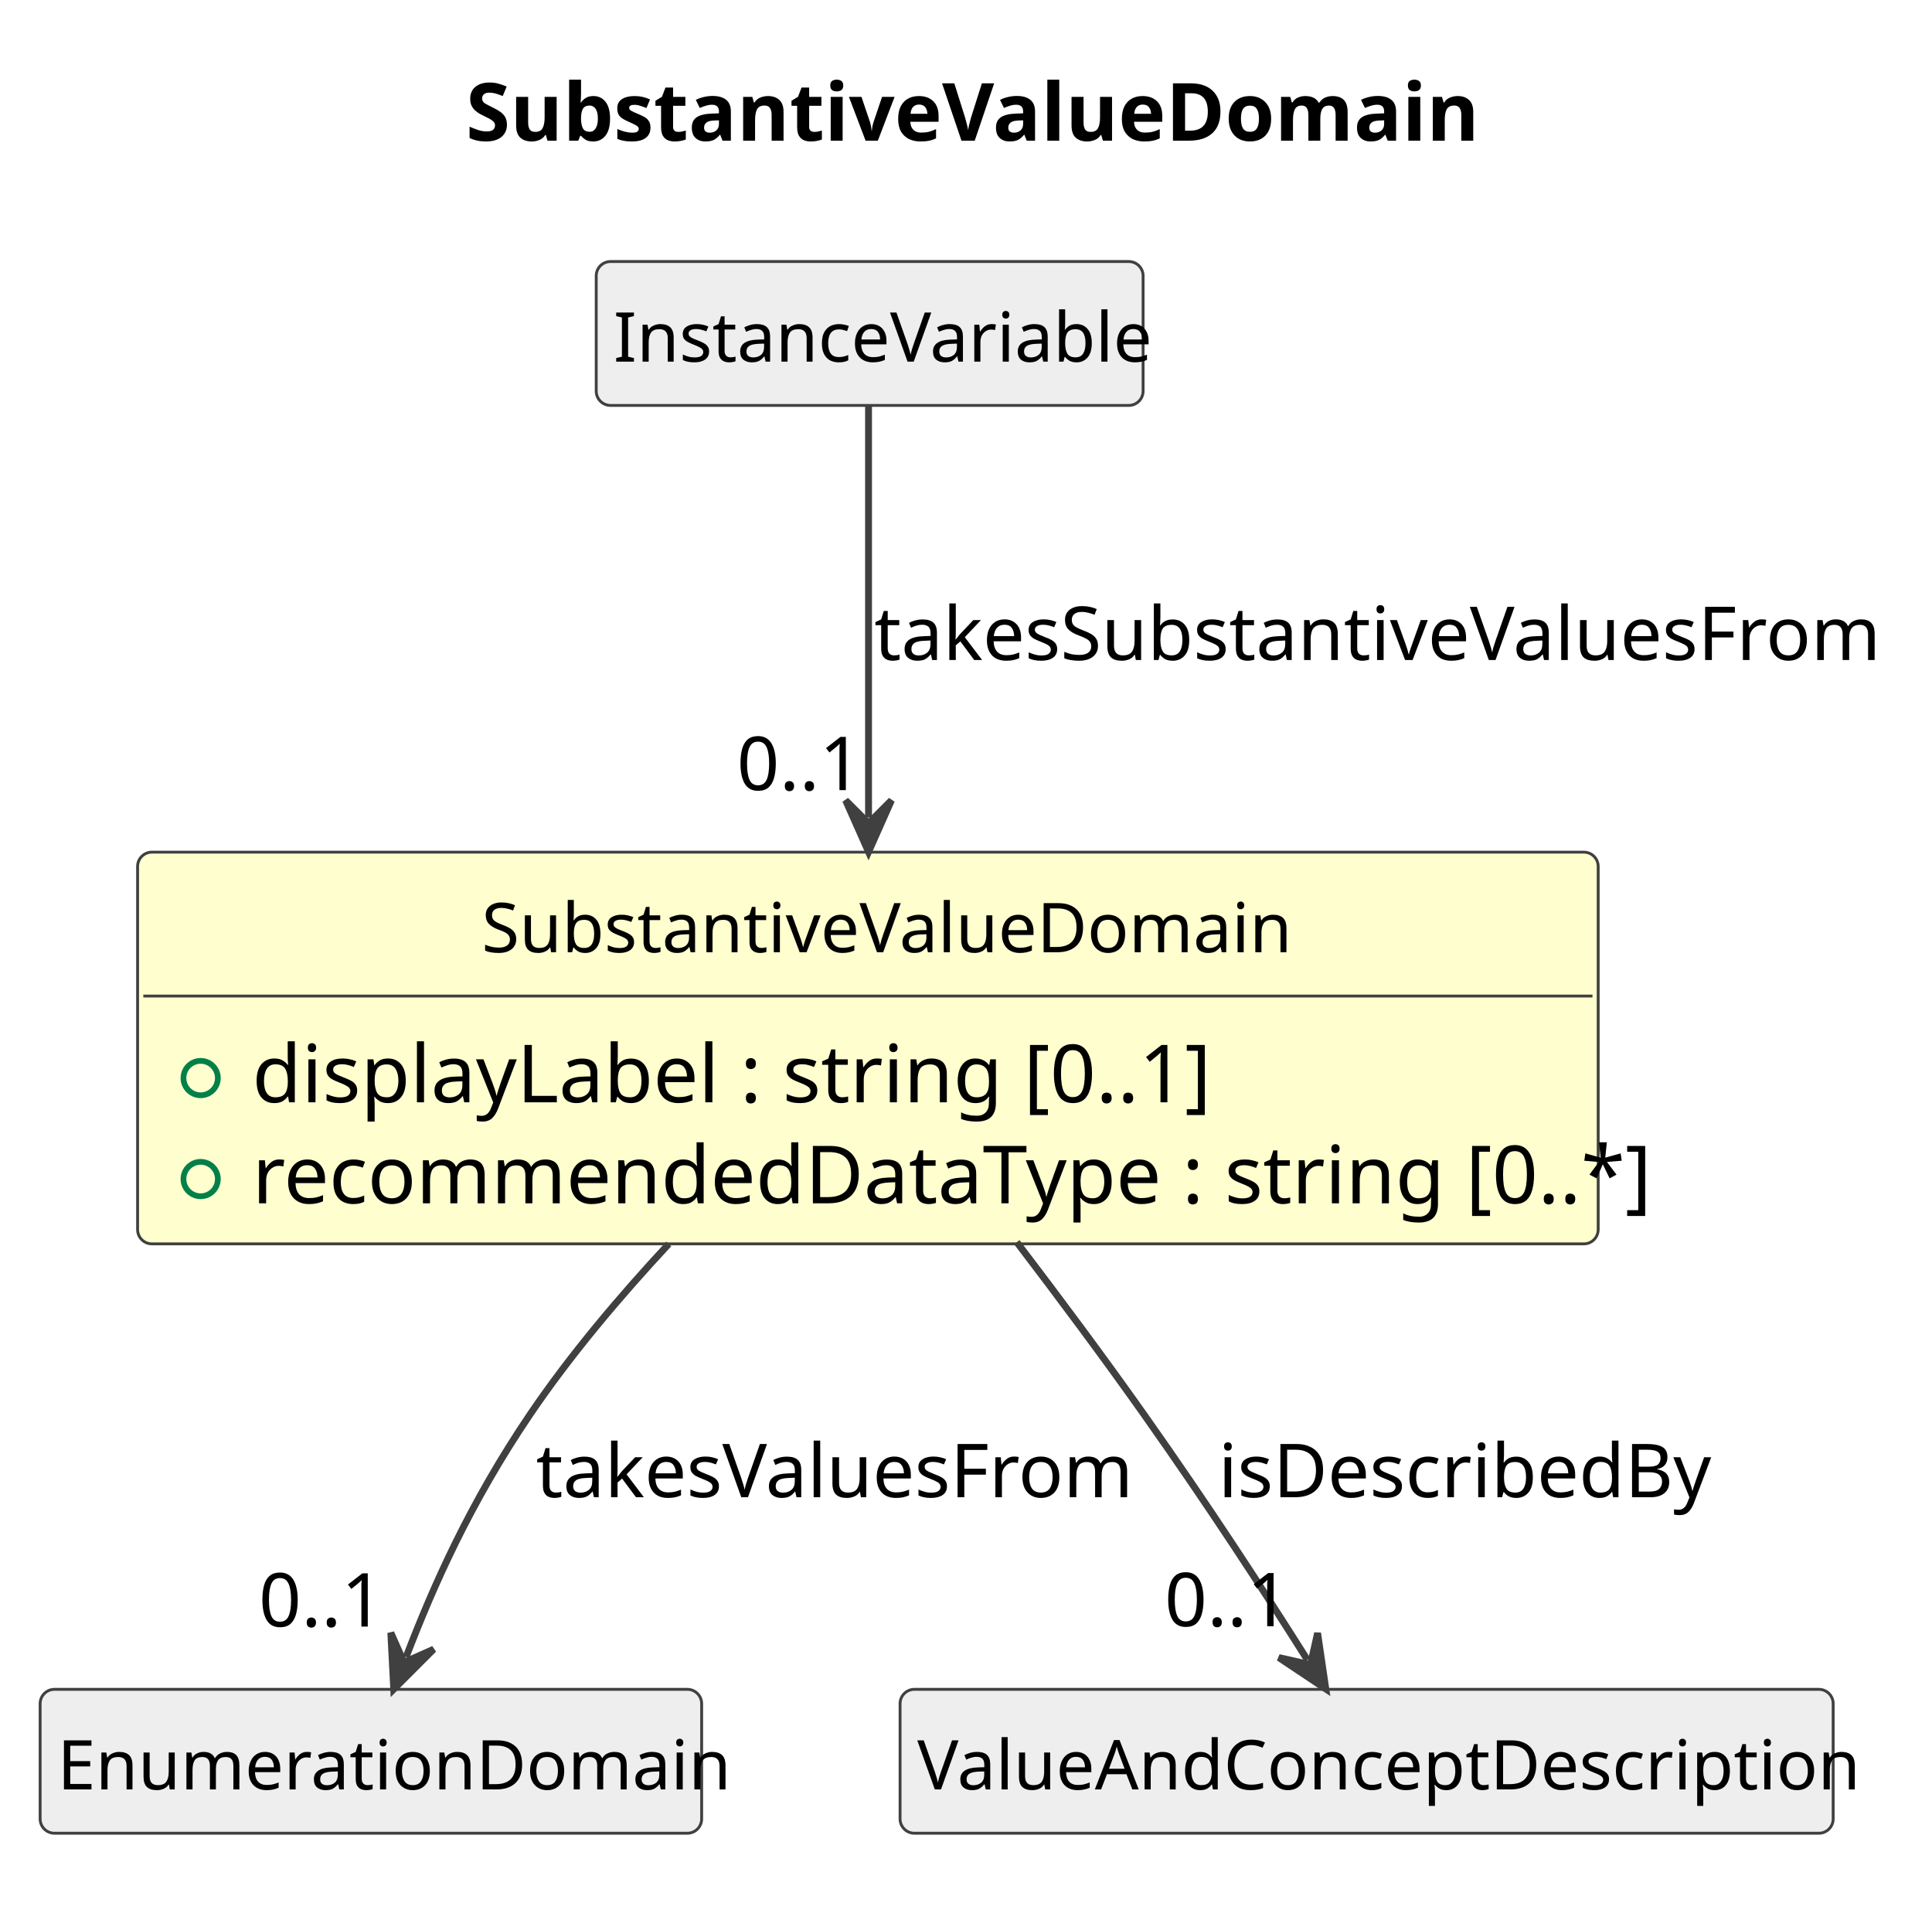
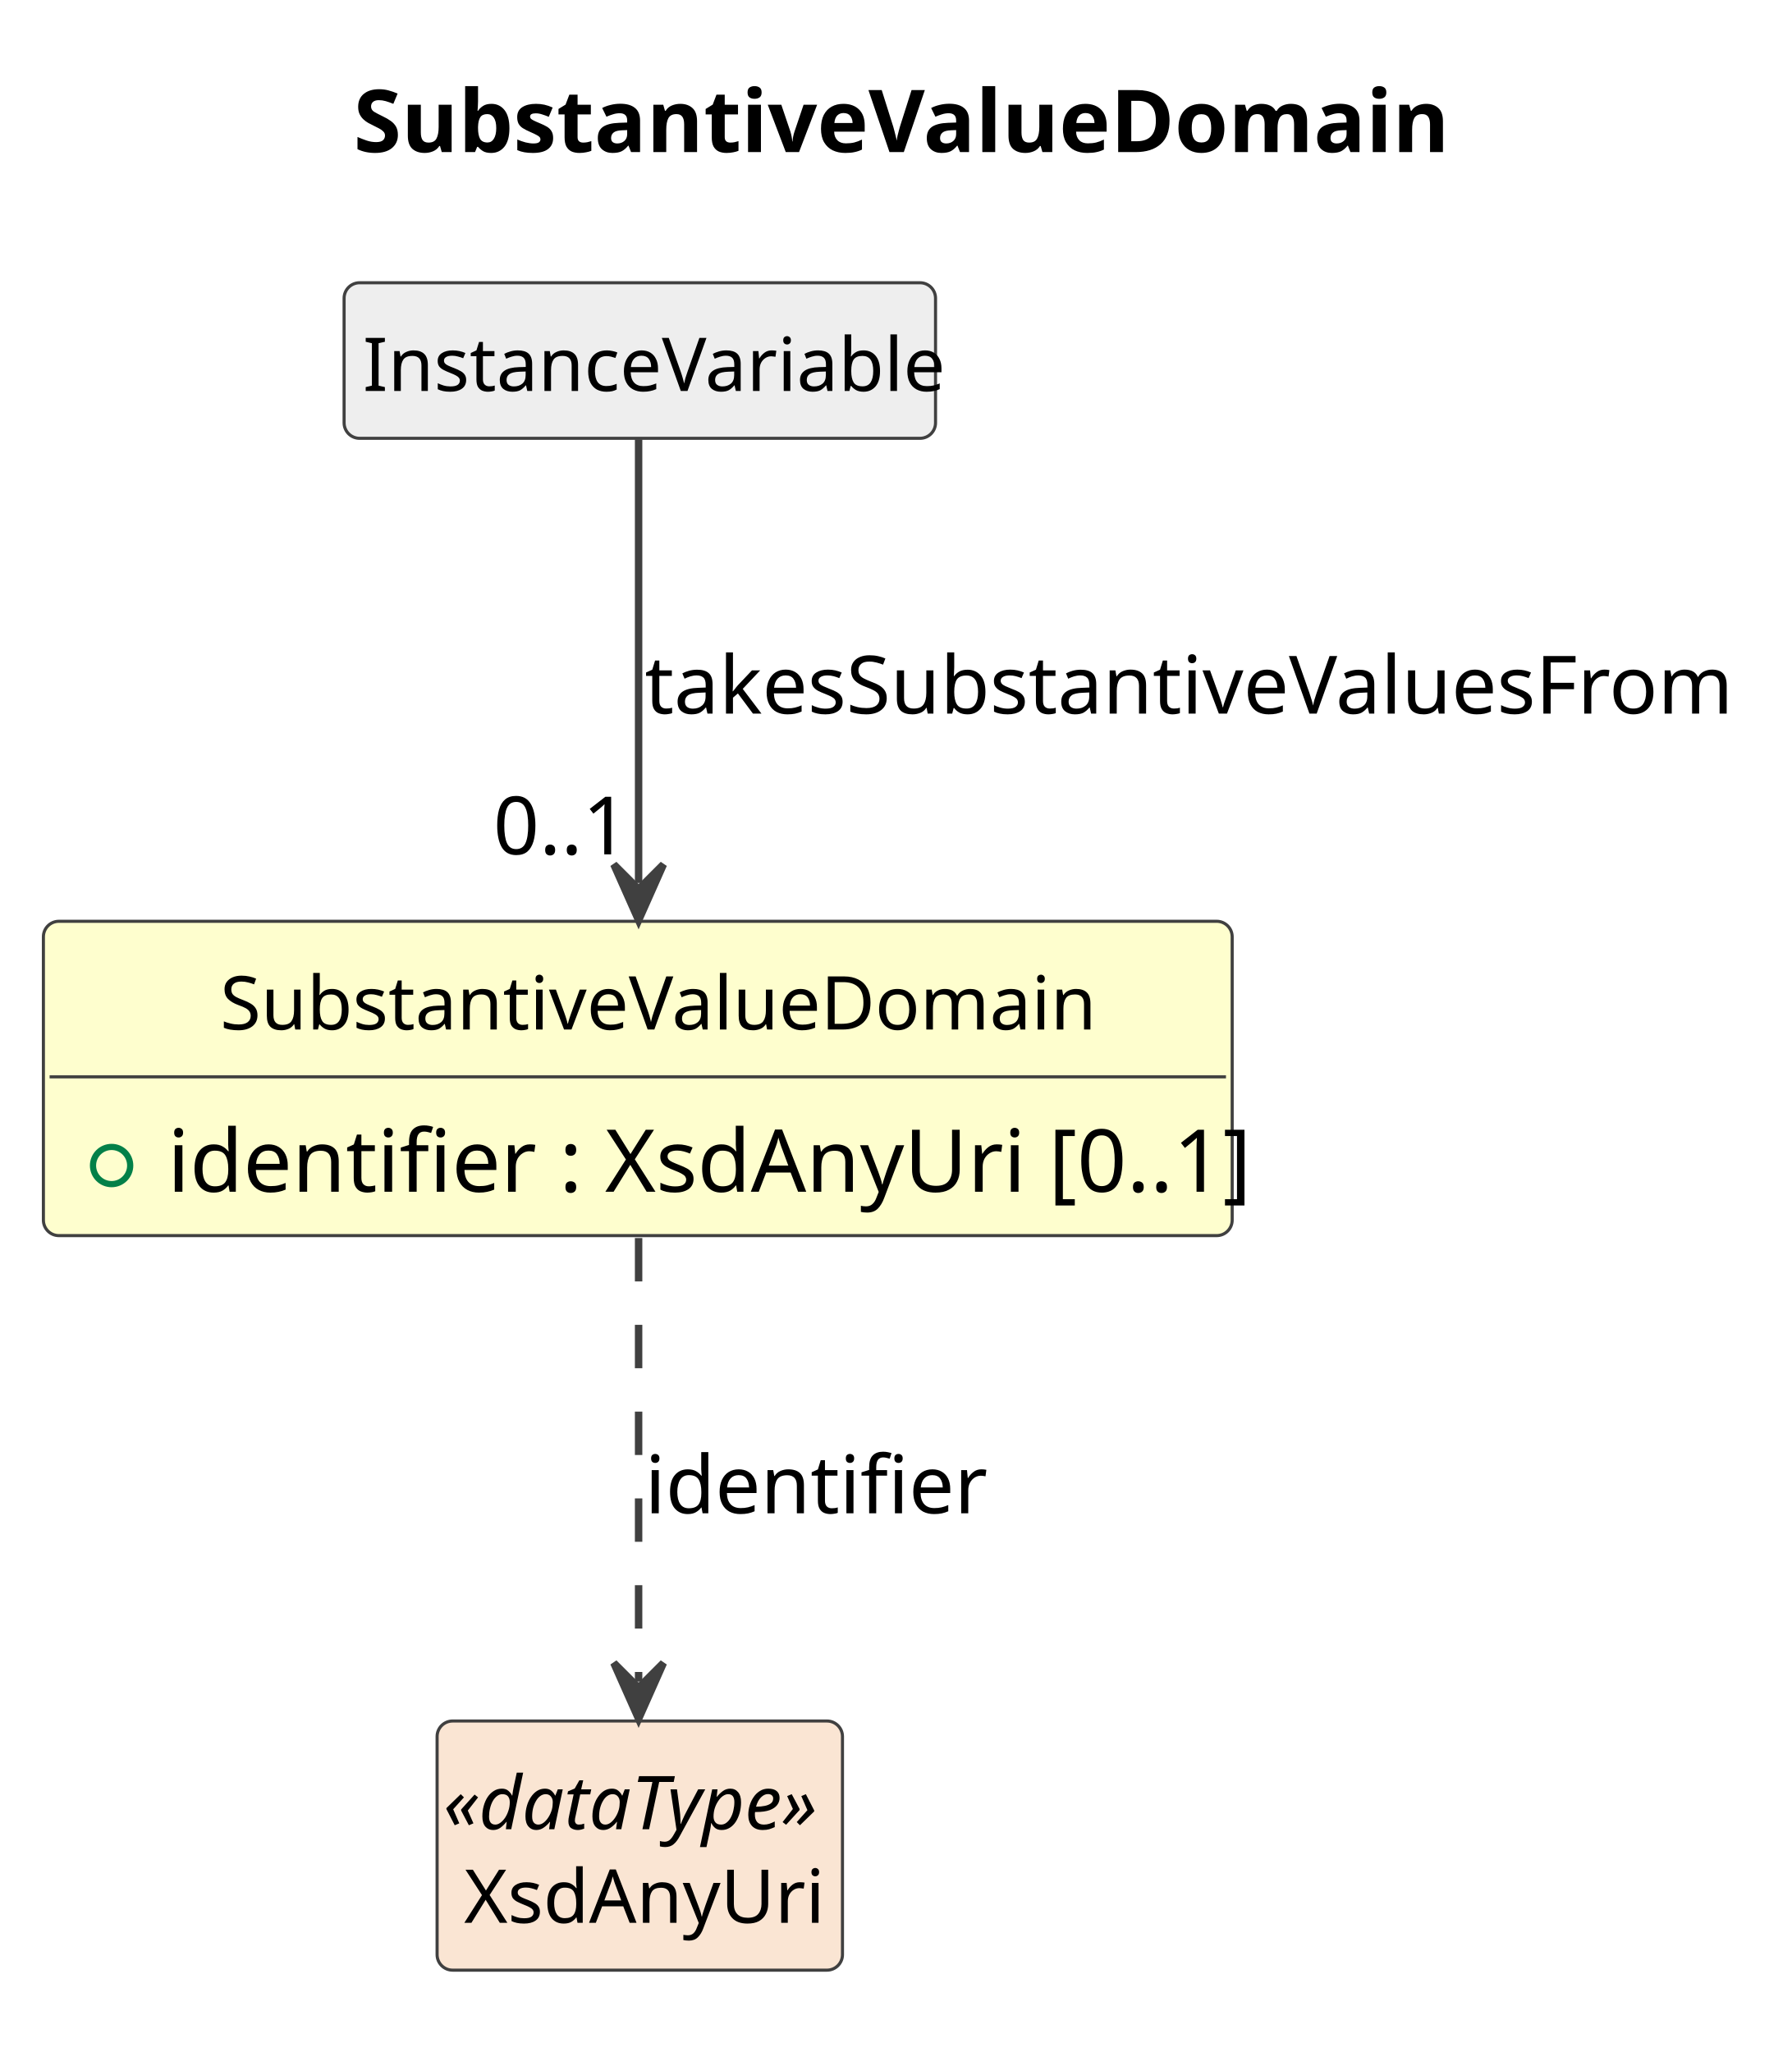
- <svg xmlns="http://www.w3.org/2000/svg" contentStyleType="text/css" data-diagram-type="CLASS" height="333px" preserveAspectRatio="none" style="width:337px;height:333px;background:#FFFFFF;" version="1.1" viewBox="0 0 337 333" width="337px" zoomAndPan="magnify">
+ <svg xmlns="http://www.w3.org/2000/svg" contentStyleType="text/css" data-diagram-type="CLASS" height="331px" preserveAspectRatio="none" style="width:289px;height:331px;background:#FFFFFF;" version="1.1" viewBox="0 0 289 331" width="289px" zoomAndPan="magnify">
  <defs />
  <g>
    <g class="title" data-source-line="1">
-       <text fill="#000000" font-family="sans-serif" font-size="14" font-weight="700" lengthAdjust="spacing" textLength="168.041" x="81.271" y="24.533">SubstantiveValueDomain</text>
+       <text fill="#000000" font-family="sans-serif" font-size="14" font-weight="700" lengthAdjust="spacing" textLength="168.041" x="57.021" y="24.533">SubstantiveValueDomain</text>
    </g>
    <g class="entity" data-qualified-name="SubstantiveValueDomain" data-source-line="12" id="ent0002">
-       <rect fill="#FEFECE" height="68.312" rx="2.5" ry="2.5" style="stroke:#404040;stroke-width:0.5;" width="254.772" x="24" y="148.609" />
-       <text fill="#000000" font-family="sans-serif" font-size="12" lengthAdjust="spacing" textLength="134.748" x="84.012" y="166.066">SubstantiveValueDomain</text>
-       <line style="stroke:#404040;stroke-width:0.5;" x1="25" x2="277.772" y1="173.703" y2="173.703" />
+       <rect fill="#FEFECE" height="50.703" rx="2.5" ry="2.5" style="stroke:#404040;stroke-width:0.5;" width="191.737" x="7" y="148.609" />
+       <text fill="#000000" font-family="sans-serif" font-size="12" lengthAdjust="spacing" textLength="134.748" x="35.495" y="166.066">SubstantiveValueDomain</text>
+       <line style="stroke:#404040;stroke-width:0.5;" x1="8" x2="197.737" y1="173.703" y2="173.703" />
      <g data-visibility-modifier="PUBLIC_FIELD">
-         <ellipse cx="35" cy="188.008" fill="none" rx="3" ry="3" style="stroke:#038048;stroke-width:1;" />
+         <ellipse cx="18" cy="188.008" fill="none" rx="3" ry="3" style="stroke:#038048;stroke-width:1;" />
      </g>
-       <text fill="#000000" font-family="sans-serif" font-size="14" lengthAdjust="spacing" textLength="158.758" x="44" y="192.236">displayLabel : string [0..1]</text>
-       <g data-visibility-modifier="PUBLIC_FIELD">
-         <ellipse cx="35" cy="205.617" fill="none" rx="3" ry="3" style="stroke:#038048;stroke-width:1;" />
-       </g>
-       <text fill="#000000" font-family="sans-serif" font-size="14" lengthAdjust="spacing" textLength="228.772" x="44" y="209.846">recommendedDataType : string [0..*]</text>
+       <text fill="#000000" font-family="sans-serif" font-size="14" lengthAdjust="spacing" textLength="165.737" x="27" y="192.236">identifier : XsdAnyUri [0..1]</text>
    </g>
-     <g class="entity" data-qualified-name="InstanceVariable" data-source-line="16" id="ent0003">
-       <rect fill="#EEEEEE" height="25.094" rx="2.5" ry="2.5" style="stroke:#404040;stroke-width:0.5;" width="95.391" x="104" y="45.609" />
-       <text fill="#000000" font-family="sans-serif" font-size="12" lengthAdjust="spacing" textLength="89.391" x="107" y="63.066">InstanceVariable</text>
+     <g class="entity" data-qualified-name="InstanceVariable" data-source-line="15" id="ent0003">
+       <rect fill="#EEEEEE" height="25.094" rx="2.5" ry="2.5" style="stroke:#404040;stroke-width:0.5;" width="95.391" x="55.5" y="45.609" />
+       <text fill="#000000" font-family="sans-serif" font-size="12" lengthAdjust="spacing" textLength="89.391" x="58.5" y="63.066">InstanceVariable</text>
    </g>
-     <g class="entity" data-qualified-name="EnumerationDomain" data-source-line="18" id="ent0005">
-       <rect fill="#EEEEEE" height="25.094" rx="2.5" ry="2.5" style="stroke:#404040;stroke-width:0.5;" width="115.389" x="7" y="294.609" />
-       <text fill="#000000" font-family="sans-serif" font-size="12" lengthAdjust="spacing" textLength="109.389" x="10" y="312.066">EnumerationDomain</text>
+     <g class="entity" data-qualified-name="XsdAnyUri" data-source-line="17" id="ent0005">
+       <rect fill="#FAE5D3" height="40.188" rx="2.5" ry="2.5" style="stroke:#404040;stroke-width:0.5;" width="65.381" x="70.5" y="277.609" />
+       <text fill="#000000" font-family="sans-serif" font-size="12" font-style="italic" lengthAdjust="spacing" textLength="63.381" x="71.5" y="295.066">«dataType»</text>
+       <text fill="#000000" font-family="sans-serif" font-size="12" lengthAdjust="spacing" textLength="56.684" x="74.849" y="310.16">XsdAnyUri</text>
    </g>
-     <g class="entity" data-qualified-name="ValueAndConceptDescription" data-source-line="20" id="ent0007">
-       <rect fill="#EEEEEE" height="25.094" rx="2.5" ry="2.5" style="stroke:#404040;stroke-width:0.5;" width="162.762" x="157" y="294.609" />
-       <text fill="#000000" font-family="sans-serif" font-size="12" lengthAdjust="spacing" textLength="156.762" x="160" y="312.066">ValueAndConceptDescription</text>
+     <g class="link" data-entity-1="ent0003" data-entity-2="ent0002" data-link-type="dependency" data-source-line="16" id="lnk4">
+       <path codeLine="16" d="M103,70.879 C103,89.079 103,118.469 103,142.439" fill="none" id="InstanceVariable-to-SubstantiveValueDomain" style="stroke:#404040;stroke-width:1.2;" />
+       <polygon fill="#404040" points="103,148.439,107,139.439,103,143.439,99,139.439,103,148.439" style="stroke:#404040;stroke-width:1.2;" />
+       <text fill="#000000" font-family="sans-serif" font-size="13" lengthAdjust="spacing" textLength="169.083" x="104" y="115.105">takesSubstantiveValuesFrom</text>
+       <text fill="#000000" font-family="sans-serif" font-size="13" lengthAdjust="spacing" textLength="21.684" x="79.556" y="137.806">0..1</text>
    </g>
-     <g class="link" data-entity-1="ent0003" data-entity-2="ent0002" data-link-type="dependency" data-source-line="17" id="lnk4">
-       <path codeLine="17" d="M151.5,70.859 C151.5,88.579 151.5,116.829 151.5,142.569" fill="none" id="InstanceVariable-to-SubstantiveValueDomain" style="stroke:#404040;stroke-width:1.2;" />
-       <polygon fill="#404040" points="151.5,148.569,155.5,139.569,151.5,143.569,147.5,139.569,151.5,148.569" style="stroke:#404040;stroke-width:1.2;" />
-       <text fill="#000000" font-family="sans-serif" font-size="13" lengthAdjust="spacing" textLength="169.083" x="152.5" y="115.105">takesSubstantiveValuesFrom</text>
-       <text fill="#000000" font-family="sans-serif" font-size="13" lengthAdjust="spacing" textLength="21.684" x="128.523" y="137.792">0..1</text>
-     </g>
-     <g class="link" data-entity-1="ent0002" data-entity-2="ent0005" data-link-type="dependency" data-source-line="19" id="lnk6">
-       <path codeLine="19" d="M116.65,216.939 C108.14,226.079 99.48,236.319 92.5,246.609 C81.99,262.099 75.601,276.558 70.831,288.978" fill="none" id="SubstantiveValueDomain-to-EnumerationDomain" style="stroke:#404040;stroke-width:1.2;" />
-       <polygon fill="#404040" points="68.68,294.579,75.641,287.612,70.473,289.912,68.173,284.744,68.68,294.579" style="stroke:#404040;stroke-width:1.2;" />
-       <text fill="#000000" font-family="sans-serif" font-size="13" lengthAdjust="spacing" textLength="101.15" x="93.5" y="261.104">takesValuesFrom</text>
-       <text fill="#000000" font-family="sans-serif" font-size="13" lengthAdjust="spacing" textLength="21.684" x="45.134" y="283.659">0..1</text>
-     </g>
-     <g class="link" data-entity-1="ent0002" data-entity-2="ent0007" data-link-type="dependency" data-source-line="21" id="lnk8">
-       <path codeLine="21" d="M177.36,216.629 C184.66,226.199 192.51,236.729 199.5,246.609 C211.05,262.949 220.393,277.359 228.053,289.469" fill="none" id="SubstantiveValueDomain-to-ValueAndConceptDescription" style="stroke:#404040;stroke-width:1.2;" />
-       <polygon fill="#404040" points="231.26,294.539,229.829,284.795,228.587,290.314,223.068,289.072,231.26,294.539" style="stroke:#404040;stroke-width:1.2;" />
-       <text fill="#000000" font-family="sans-serif" font-size="13" lengthAdjust="spacing" textLength="83.085" x="212.5" y="261.104">isDescribedBy</text>
-       <text fill="#000000" font-family="sans-serif" font-size="13" lengthAdjust="spacing" textLength="21.684" x="203.132" y="283.603">0..1</text>
+     <g class="link" data-entity-1="ent0002" data-entity-2="ent0005" data-link-type="dependency" data-source-line="18" id="lnk6">
+       <path codeLine="18" d="M103,199.699 C103,222.579 103,250.219 103,271.249" fill="none" id="SubstantiveValueDomain-to-XsdAnyUri" style="stroke:#404040;stroke-width:1.2;stroke-dasharray:7,7;" />
+       <polygon fill="#404040" points="103,277.249,107,268.249,103,272.249,99,268.249,103,277.249" style="stroke:#404040;stroke-width:1.2;" />
+       <text fill="#000000" font-family="sans-serif" font-size="13" lengthAdjust="spacing" textLength="49.137" x="104" y="244.105">identifier</text>
    </g>
  </g>
</svg>
